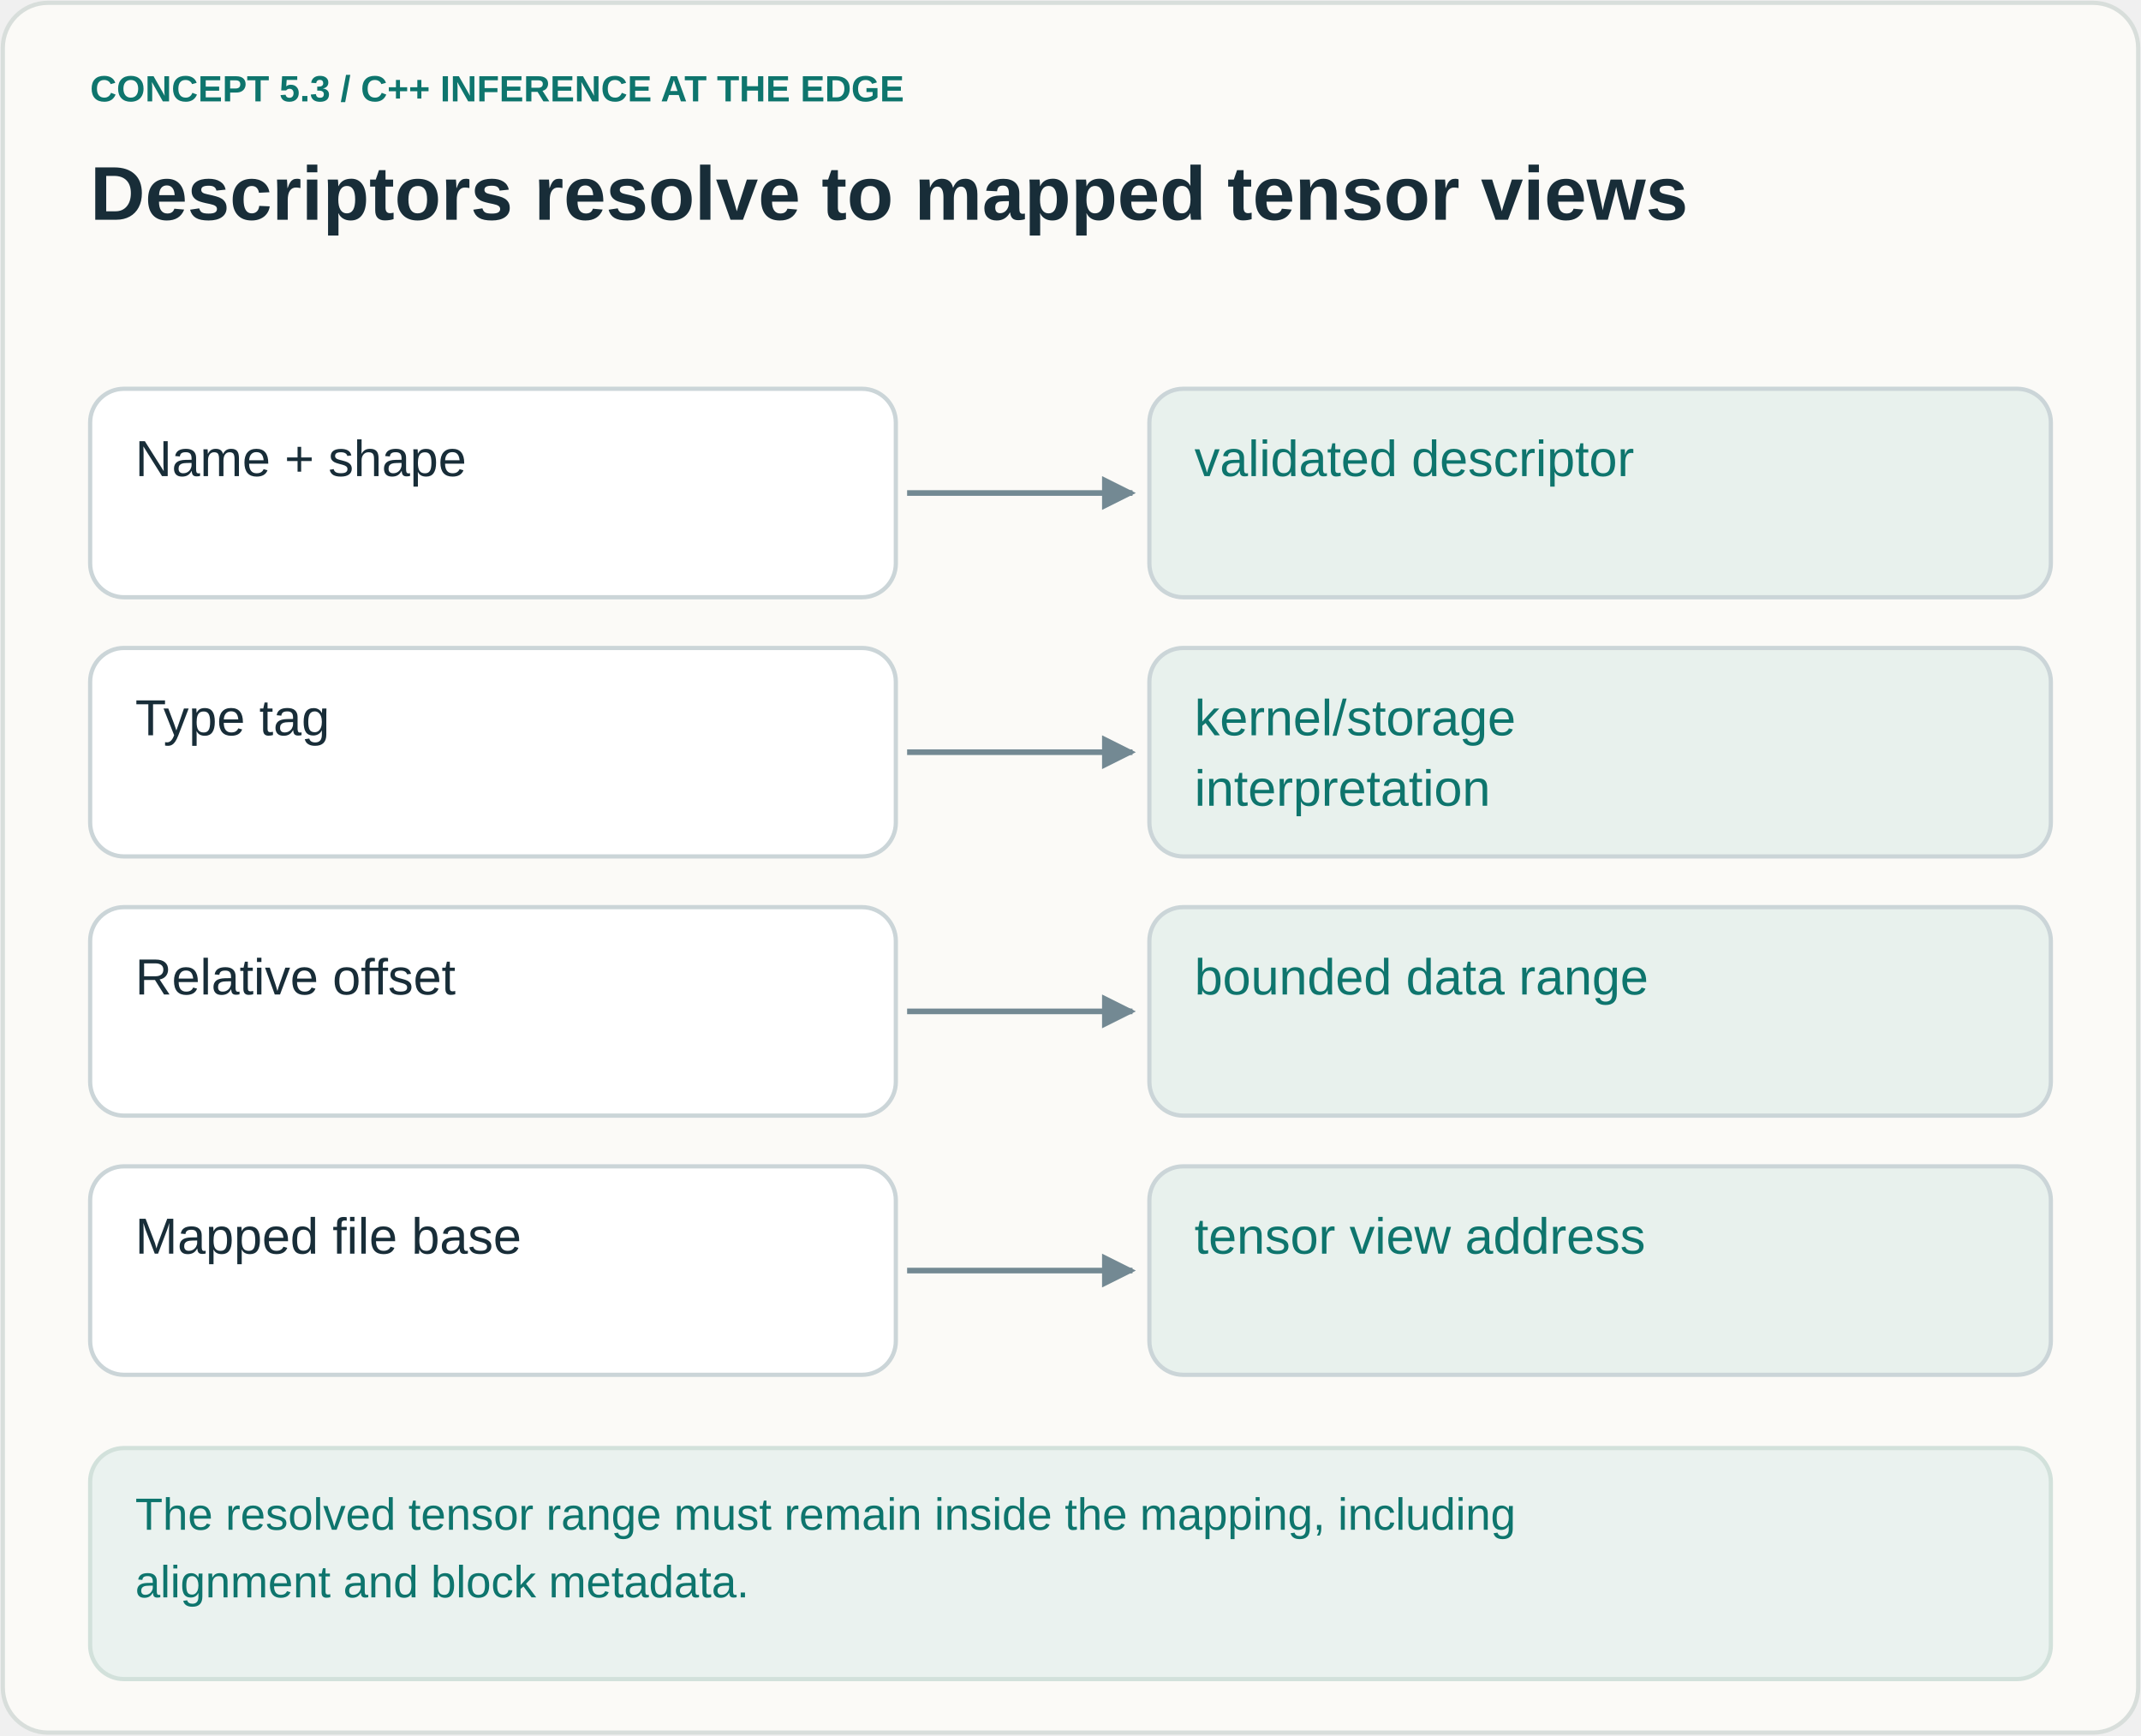
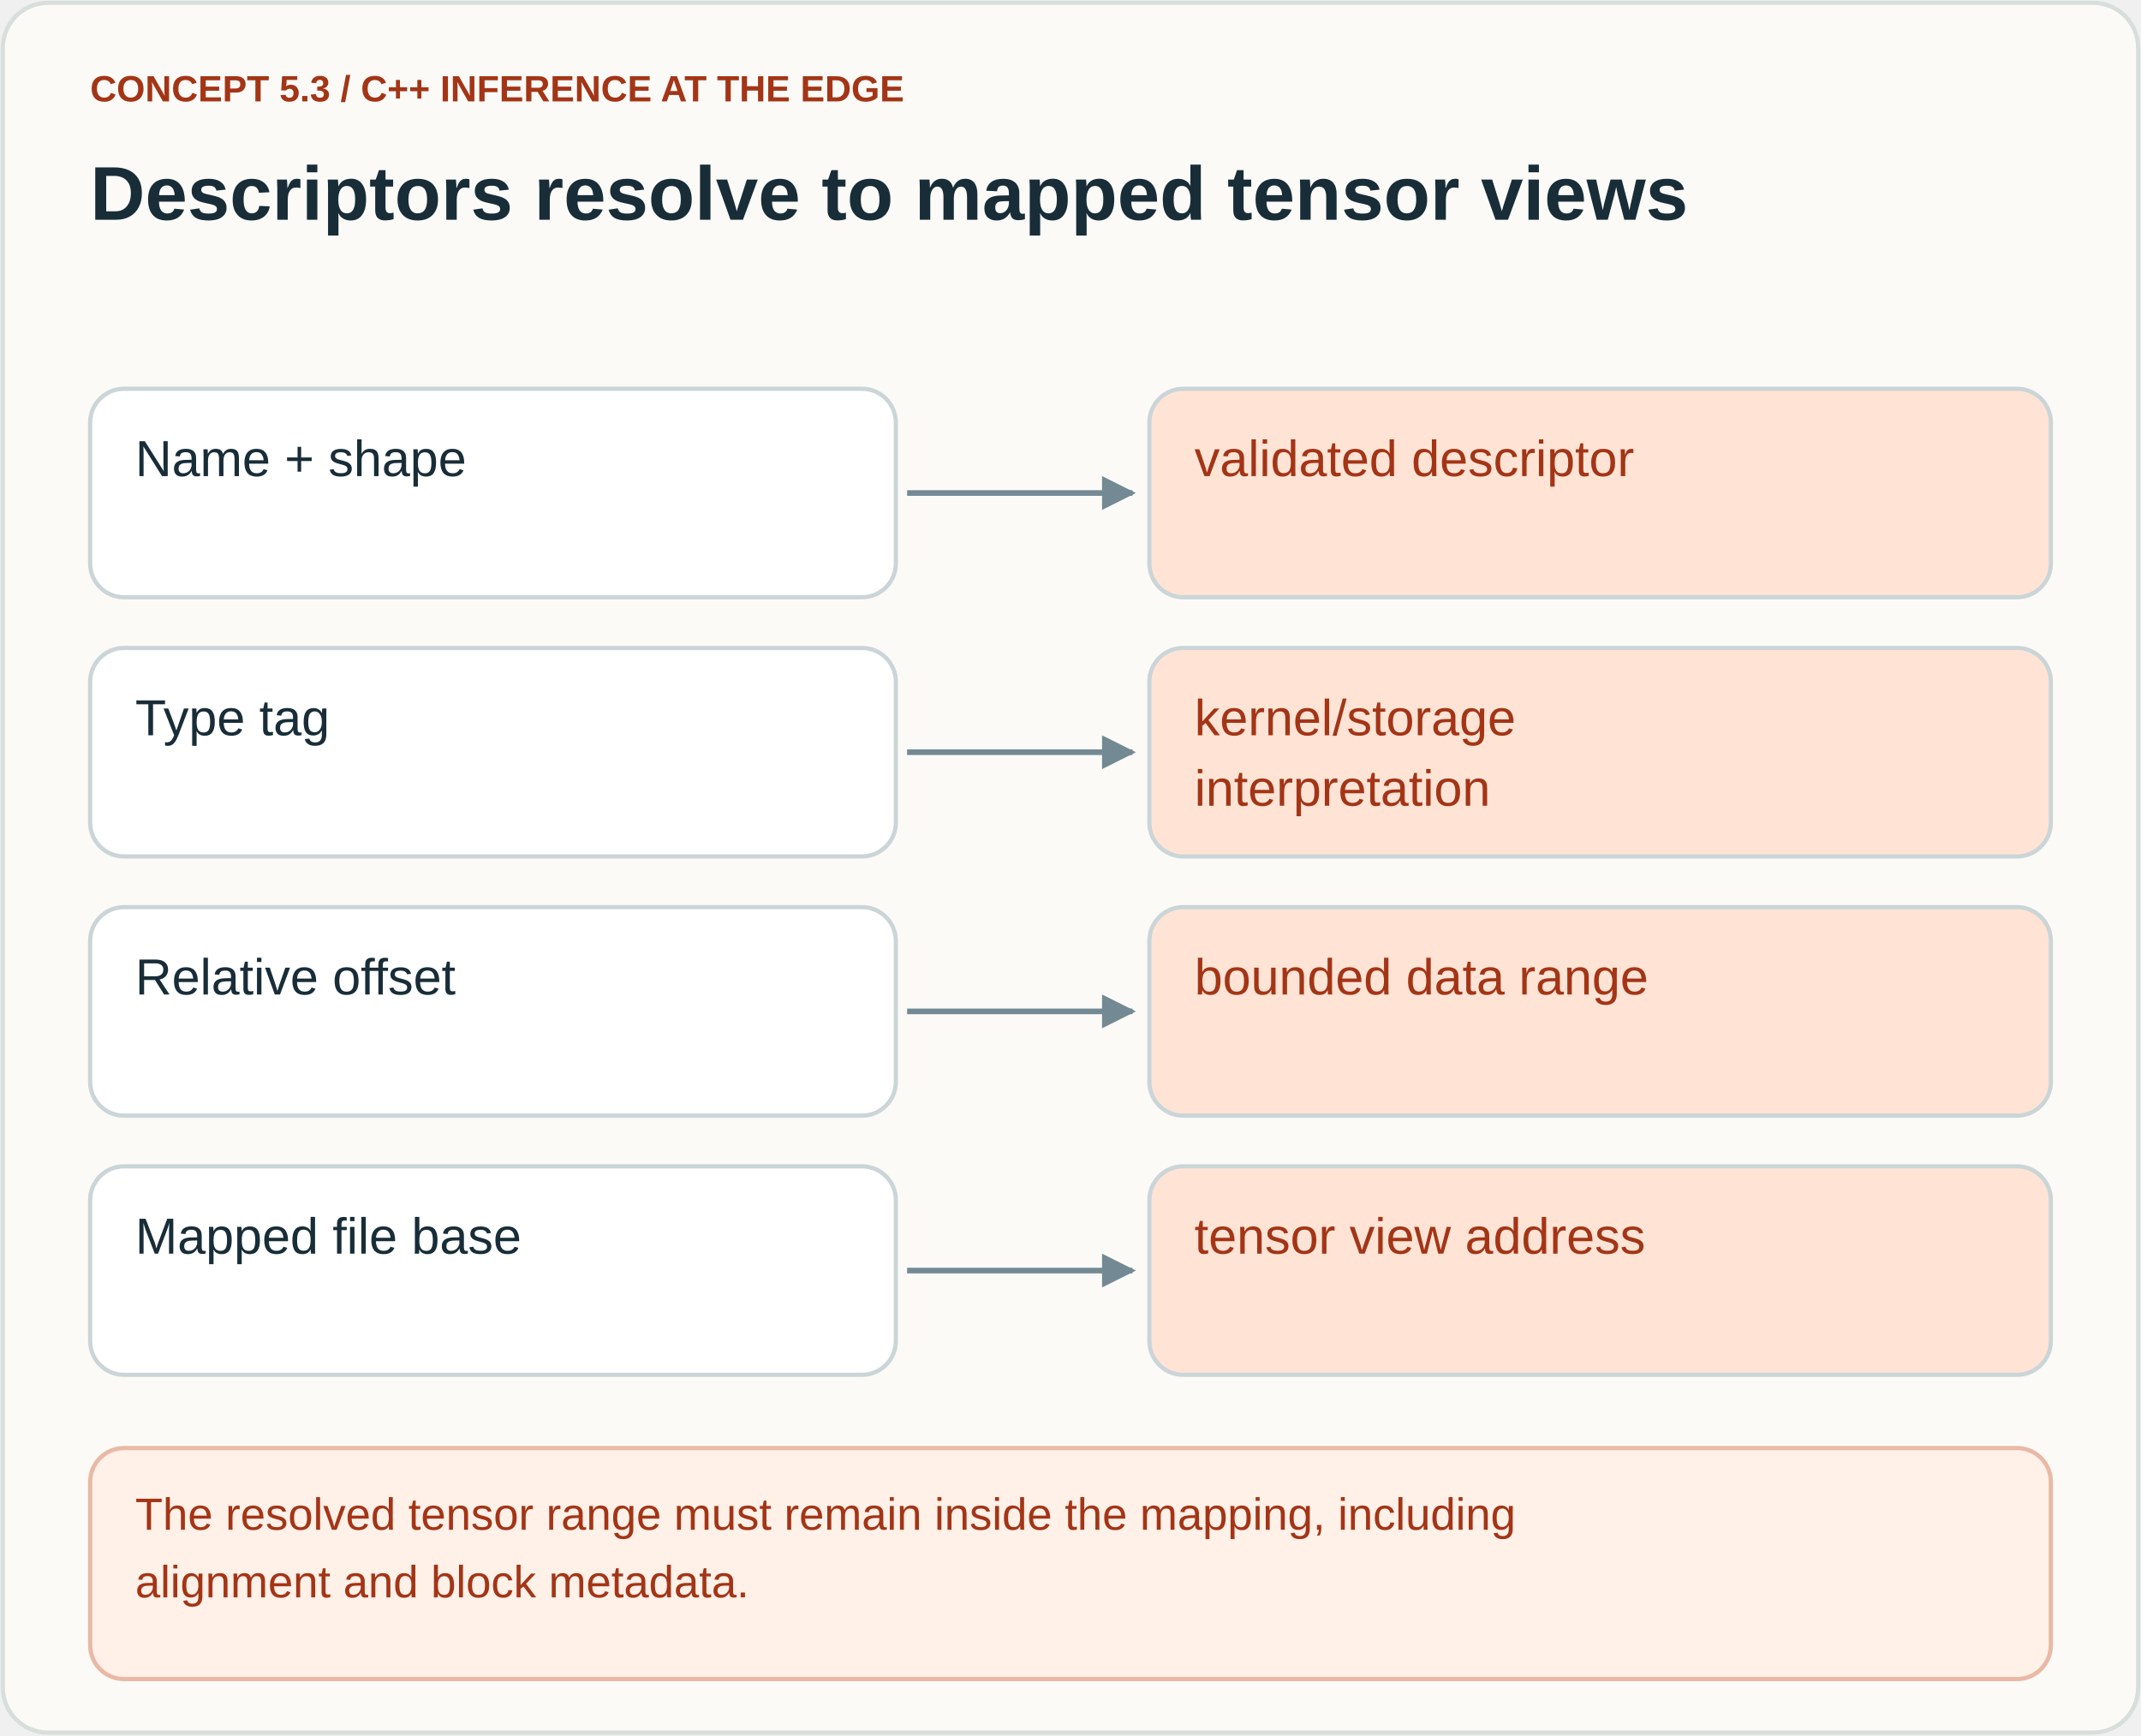
<svg xmlns="http://www.w3.org/2000/svg" width="760" height="616" viewBox="0 0 760 616" role="img" aria-labelledby="title desc">
  <defs>
    <marker id="arrow" viewBox="0 0 10 10" refX="9" refY="5" markerWidth="6" markerHeight="6" orient="auto-start-reverse">
      <path d="M0 0 L10 5 L0 10 Z" fill="#738993" />
    </marker>
  </defs>
  <g font-family="Arial, Helvetica, sans-serif">
    <rect x="1" y="1" width="758" height="614" rx="16" fill="#fbfaf7" stroke="#d8dedb" stroke-width="1.5" />
-     <text x="32" y="36" font-size="13" fill="#0e756d" font-weight="700" text-anchor="start">CONCEPT 5.3  /  C++ INFERENCE AT THE EDGE</text>
+     <text x="32" y="36" font-size="13" fill="#a33516" font-weight="700" text-anchor="start">CONCEPT 5.3  /  C++ INFERENCE AT THE EDGE</text>
    <text x="32" y="78" font-size="27" fill="#182d38" font-weight="600" text-anchor="start">Descriptors resolve to mapped tensor views</text>
    <rect x="32" y="138" width="286" height="74" rx="12" fill="#fff" stroke="#cbd5d8" stroke-width="1.5" />
-     <rect x="408" y="138" width="320" height="74" rx="12" fill="#e8f1ed" stroke="#cbd5d8" stroke-width="1.5" />
+     <rect x="408" y="138" width="320" height="74" rx="12" fill="#ffe4d6" stroke="#cbd5d8" stroke-width="1.5" />
    <text x="48" y="169" font-size="18" fill="#182d38" font-weight="400" text-anchor="start">Name + shape</text>
-     <text x="424" y="169" font-size="18" fill="#0e756d" font-weight="400" text-anchor="start">validated descriptor</text>
+     <text x="424" y="169" font-size="18" fill="#a33516" font-weight="400" text-anchor="start">validated descriptor</text>
    <path d="M322 175 L402 175" fill="none" stroke="#738993" stroke-width="2" marker-end="url(#arrow)" />
    <rect x="32" y="230" width="286" height="74" rx="12" fill="#fff" stroke="#cbd5d8" stroke-width="1.5" />
-     <rect x="408" y="230" width="320" height="74" rx="12" fill="#e8f1ed" stroke="#cbd5d8" stroke-width="1.5" />
+     <rect x="408" y="230" width="320" height="74" rx="12" fill="#ffe4d6" stroke="#cbd5d8" stroke-width="1.5" />
    <text x="48" y="261" font-size="18" fill="#182d38" font-weight="400" text-anchor="start">Type tag</text>
-     <text x="424" y="261" font-size="18" fill="#0e756d" font-weight="400" text-anchor="start">kernel/storage</text>
-     <text x="424" y="286" font-size="18" fill="#0e756d" font-weight="400" text-anchor="start">interpretation</text>
+     <text x="424" y="261" font-size="18" fill="#a33516" font-weight="400" text-anchor="start">kernel/storage</text>
+     <text x="424" y="286" font-size="18" fill="#a33516" font-weight="400" text-anchor="start">interpretation</text>
    <path d="M322 267 L402 267" fill="none" stroke="#738993" stroke-width="2" marker-end="url(#arrow)" />
    <rect x="32" y="322" width="286" height="74" rx="12" fill="#fff" stroke="#cbd5d8" stroke-width="1.5" />
-     <rect x="408" y="322" width="320" height="74" rx="12" fill="#e8f1ed" stroke="#cbd5d8" stroke-width="1.5" />
+     <rect x="408" y="322" width="320" height="74" rx="12" fill="#ffe4d6" stroke="#cbd5d8" stroke-width="1.5" />
    <text x="48" y="353" font-size="18" fill="#182d38" font-weight="400" text-anchor="start">Relative offset</text>
-     <text x="424" y="353" font-size="18" fill="#0e756d" font-weight="400" text-anchor="start">bounded data range</text>
+     <text x="424" y="353" font-size="18" fill="#a33516" font-weight="400" text-anchor="start">bounded data range</text>
    <path d="M322 359 L402 359" fill="none" stroke="#738993" stroke-width="2" marker-end="url(#arrow)" />
    <rect x="32" y="414" width="286" height="74" rx="12" fill="#fff" stroke="#cbd5d8" stroke-width="1.5" />
-     <rect x="408" y="414" width="320" height="74" rx="12" fill="#e8f1ed" stroke="#cbd5d8" stroke-width="1.5" />
+     <rect x="408" y="414" width="320" height="74" rx="12" fill="#ffe4d6" stroke="#cbd5d8" stroke-width="1.5" />
    <text x="48" y="445" font-size="18" fill="#182d38" font-weight="400" text-anchor="start">Mapped file base</text>
-     <text x="424" y="445" font-size="18" fill="#0e756d" font-weight="400" text-anchor="start">tensor view address</text>
+     <text x="424" y="445" font-size="18" fill="#a33516" font-weight="400" text-anchor="start">tensor view address</text>
    <path d="M322 451 L402 451" fill="none" stroke="#738993" stroke-width="2" marker-end="url(#arrow)" />
-     <rect x="32" y="514" width="696" height="82" rx="12" fill="#eaf2ef" stroke="#d2e1db" stroke-width="1.5" />
-     <text x="48" y="543" font-size="16" fill="#0e756d" font-weight="400" text-anchor="start">The resolved tensor range must remain inside the mapping, including</text>
-     <text x="48" y="567" font-size="16" fill="#0e756d" font-weight="400" text-anchor="start">alignment and block metadata.</text>
+     <rect x="32" y="514" width="696" height="82" rx="12" fill="#fff0e8" stroke="#e9b9a5" stroke-width="1.5" />
+     <text x="48" y="543" font-size="16" fill="#a33516" font-weight="400" text-anchor="start">The resolved tensor range must remain inside the mapping, including</text>
+     <text x="48" y="567" font-size="16" fill="#a33516" font-weight="400" text-anchor="start">alignment and block metadata.</text>
  </g>
</svg>
